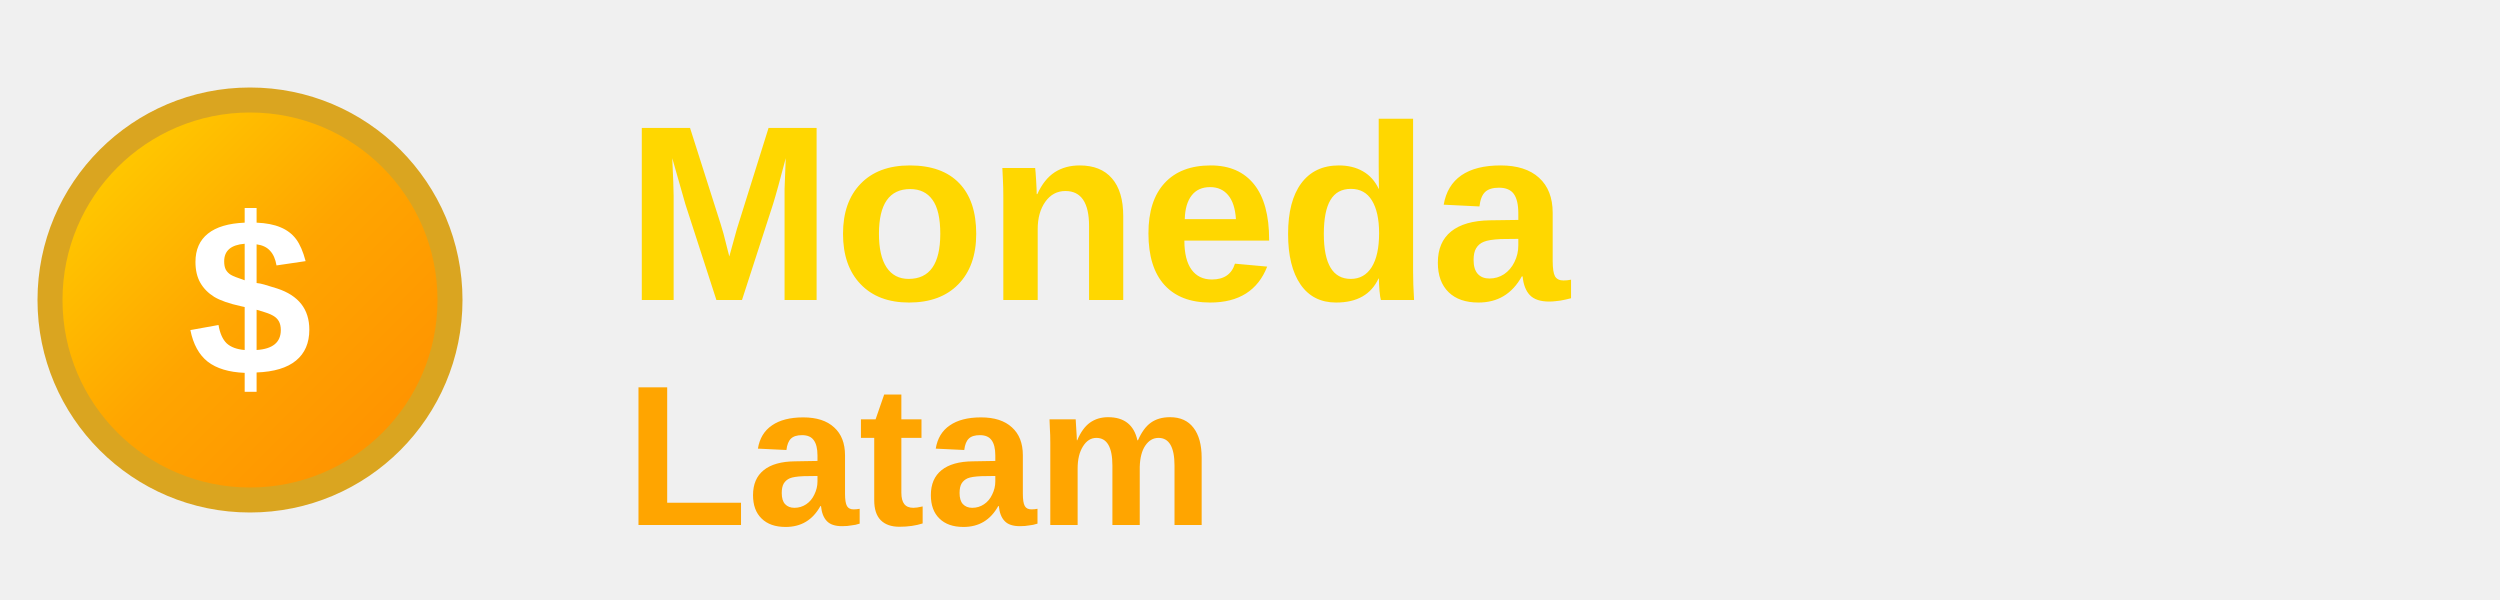
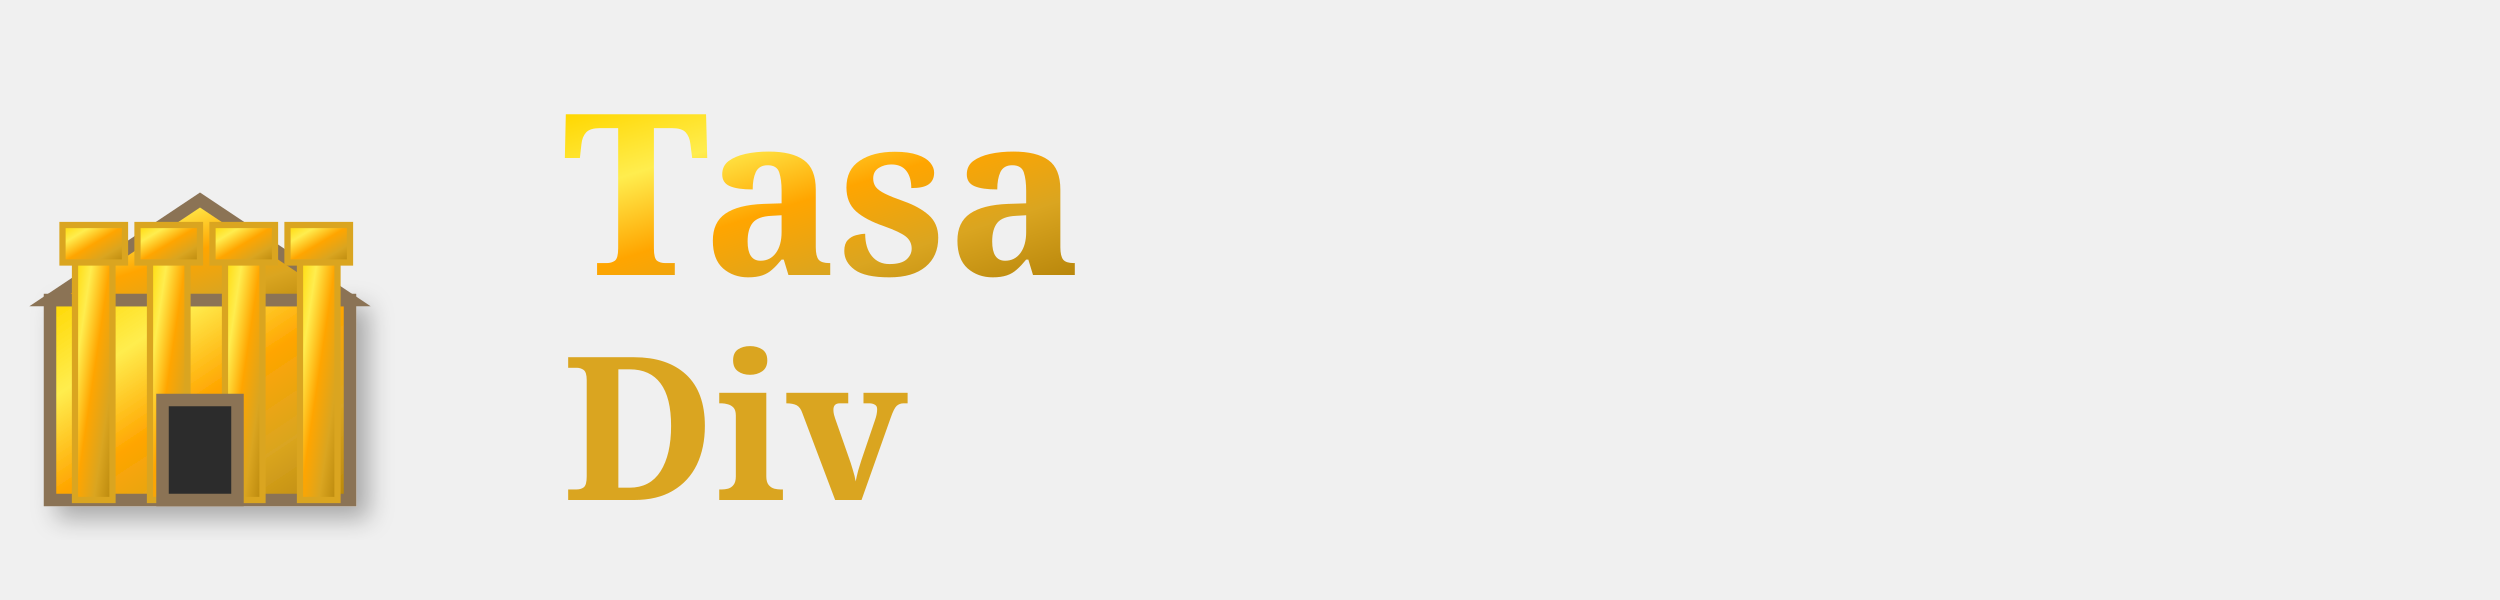
<svg xmlns="http://www.w3.org/2000/svg" width="200" height="48" viewBox="0 0 200 48" fill="none">
-   <g id="logo-icon" transform="translate(0, 8)">
+   <g id="logo-icon" transform="translate(0, 4)">
    <defs>
-       <linearGradient id="goldGradient" x1="0%" y1="0%" x2="100%" y2="100%">
+       <linearGradient id="metallicGold" x1="0%" y1="0%" x2="100%" y2="100%">
        <stop offset="0%" style="stop-color:#FFD700;stop-opacity:1" />
+         <stop offset="25%" style="stop-color:#FFED4E;stop-opacity:1" />
        <stop offset="50%" style="stop-color:#FFA500;stop-opacity:1" />
-         <stop offset="100%" style="stop-color:#FF8C00;stop-opacity:1" />
+         <stop offset="75%" style="stop-color:#DAA520;stop-opacity:1" />
+         <stop offset="100%" style="stop-color:#B8860B;stop-opacity:1" />
      </linearGradient>
+       <filter id="shadow" x="-20%" y="-20%" width="140%" height="140%">
+         <feDropShadow dx="1" dy="1" stdDeviation="1" flood-color="#000000" flood-opacity="0.3" />
+       </filter>
    </defs>
-     <circle cx="20" cy="16" r="16" fill="url(#goldGradient)" stroke="#DAA520" stroke-width="2" />
-     <text x="20" y="22" text-anchor="middle" fill="#FFFFFF" font-family="Arial, sans-serif" font-size="18" font-weight="bold">$</text>
+     <rect x="4" y="20" width="24" height="16" fill="url(#metallicGold)" stroke="#8B7355" stroke-width="1" filter="url(#shadow)" />
+     <polygon points="4,20 16,12 28,20" fill="url(#metallicGold)" stroke="#8B7355" stroke-width="1" />
+     <rect x="6" y="16" width="3" height="20" fill="url(#metallicGold)" stroke="#DAA520" stroke-width="0.5" />
+     <rect x="12" y="16" width="3" height="20" fill="url(#metallicGold)" stroke="#DAA520" stroke-width="0.5" />
+     <rect x="18" y="16" width="3" height="20" fill="url(#metallicGold)" stroke="#DAA520" stroke-width="0.5" />
+     <rect x="24" y="16" width="3" height="20" fill="url(#metallicGold)" stroke="#DAA520" stroke-width="0.5" />
+     <rect x="5" y="14" width="5" height="3" fill="url(#metallicGold)" stroke="#DAA520" stroke-width="0.5" />
+     <rect x="11" y="14" width="5" height="3" fill="url(#metallicGold)" stroke="#DAA520" stroke-width="0.5" />
+     <rect x="17" y="14" width="5" height="3" fill="url(#metallicGold)" stroke="#DAA520" stroke-width="0.5" />
+     <rect x="23" y="14" width="5" height="3" fill="url(#metallicGold)" stroke="#DAA520" stroke-width="0.5" />
+     <rect x="13" y="28" width="6" height="8" fill="#2C2C2C" stroke="#8B7355" stroke-width="1" />
  </g>
-   <g id="logo-text" transform="translate(50, 0)">
-     <text x="0" y="24" fill="#FFD700" font-family="Arial, sans-serif" font-size="20" font-weight="700">Moneda</text>
-     <text x="0" y="42" fill="#FFA500" font-family="Arial, sans-serif" font-size="16" font-weight="600">Latam</text>
+   <g id="logo-text" transform="translate(45, 0)">
+     <text x="0" y="22" fill="url(#metallicGold)" font-family="serif" font-size="18" font-weight="700">Tasa</text>
+     <text x="0" y="40" fill="#DAA520" font-family="serif" font-size="16" font-weight="600">Div</text>
  </g>
</svg>
